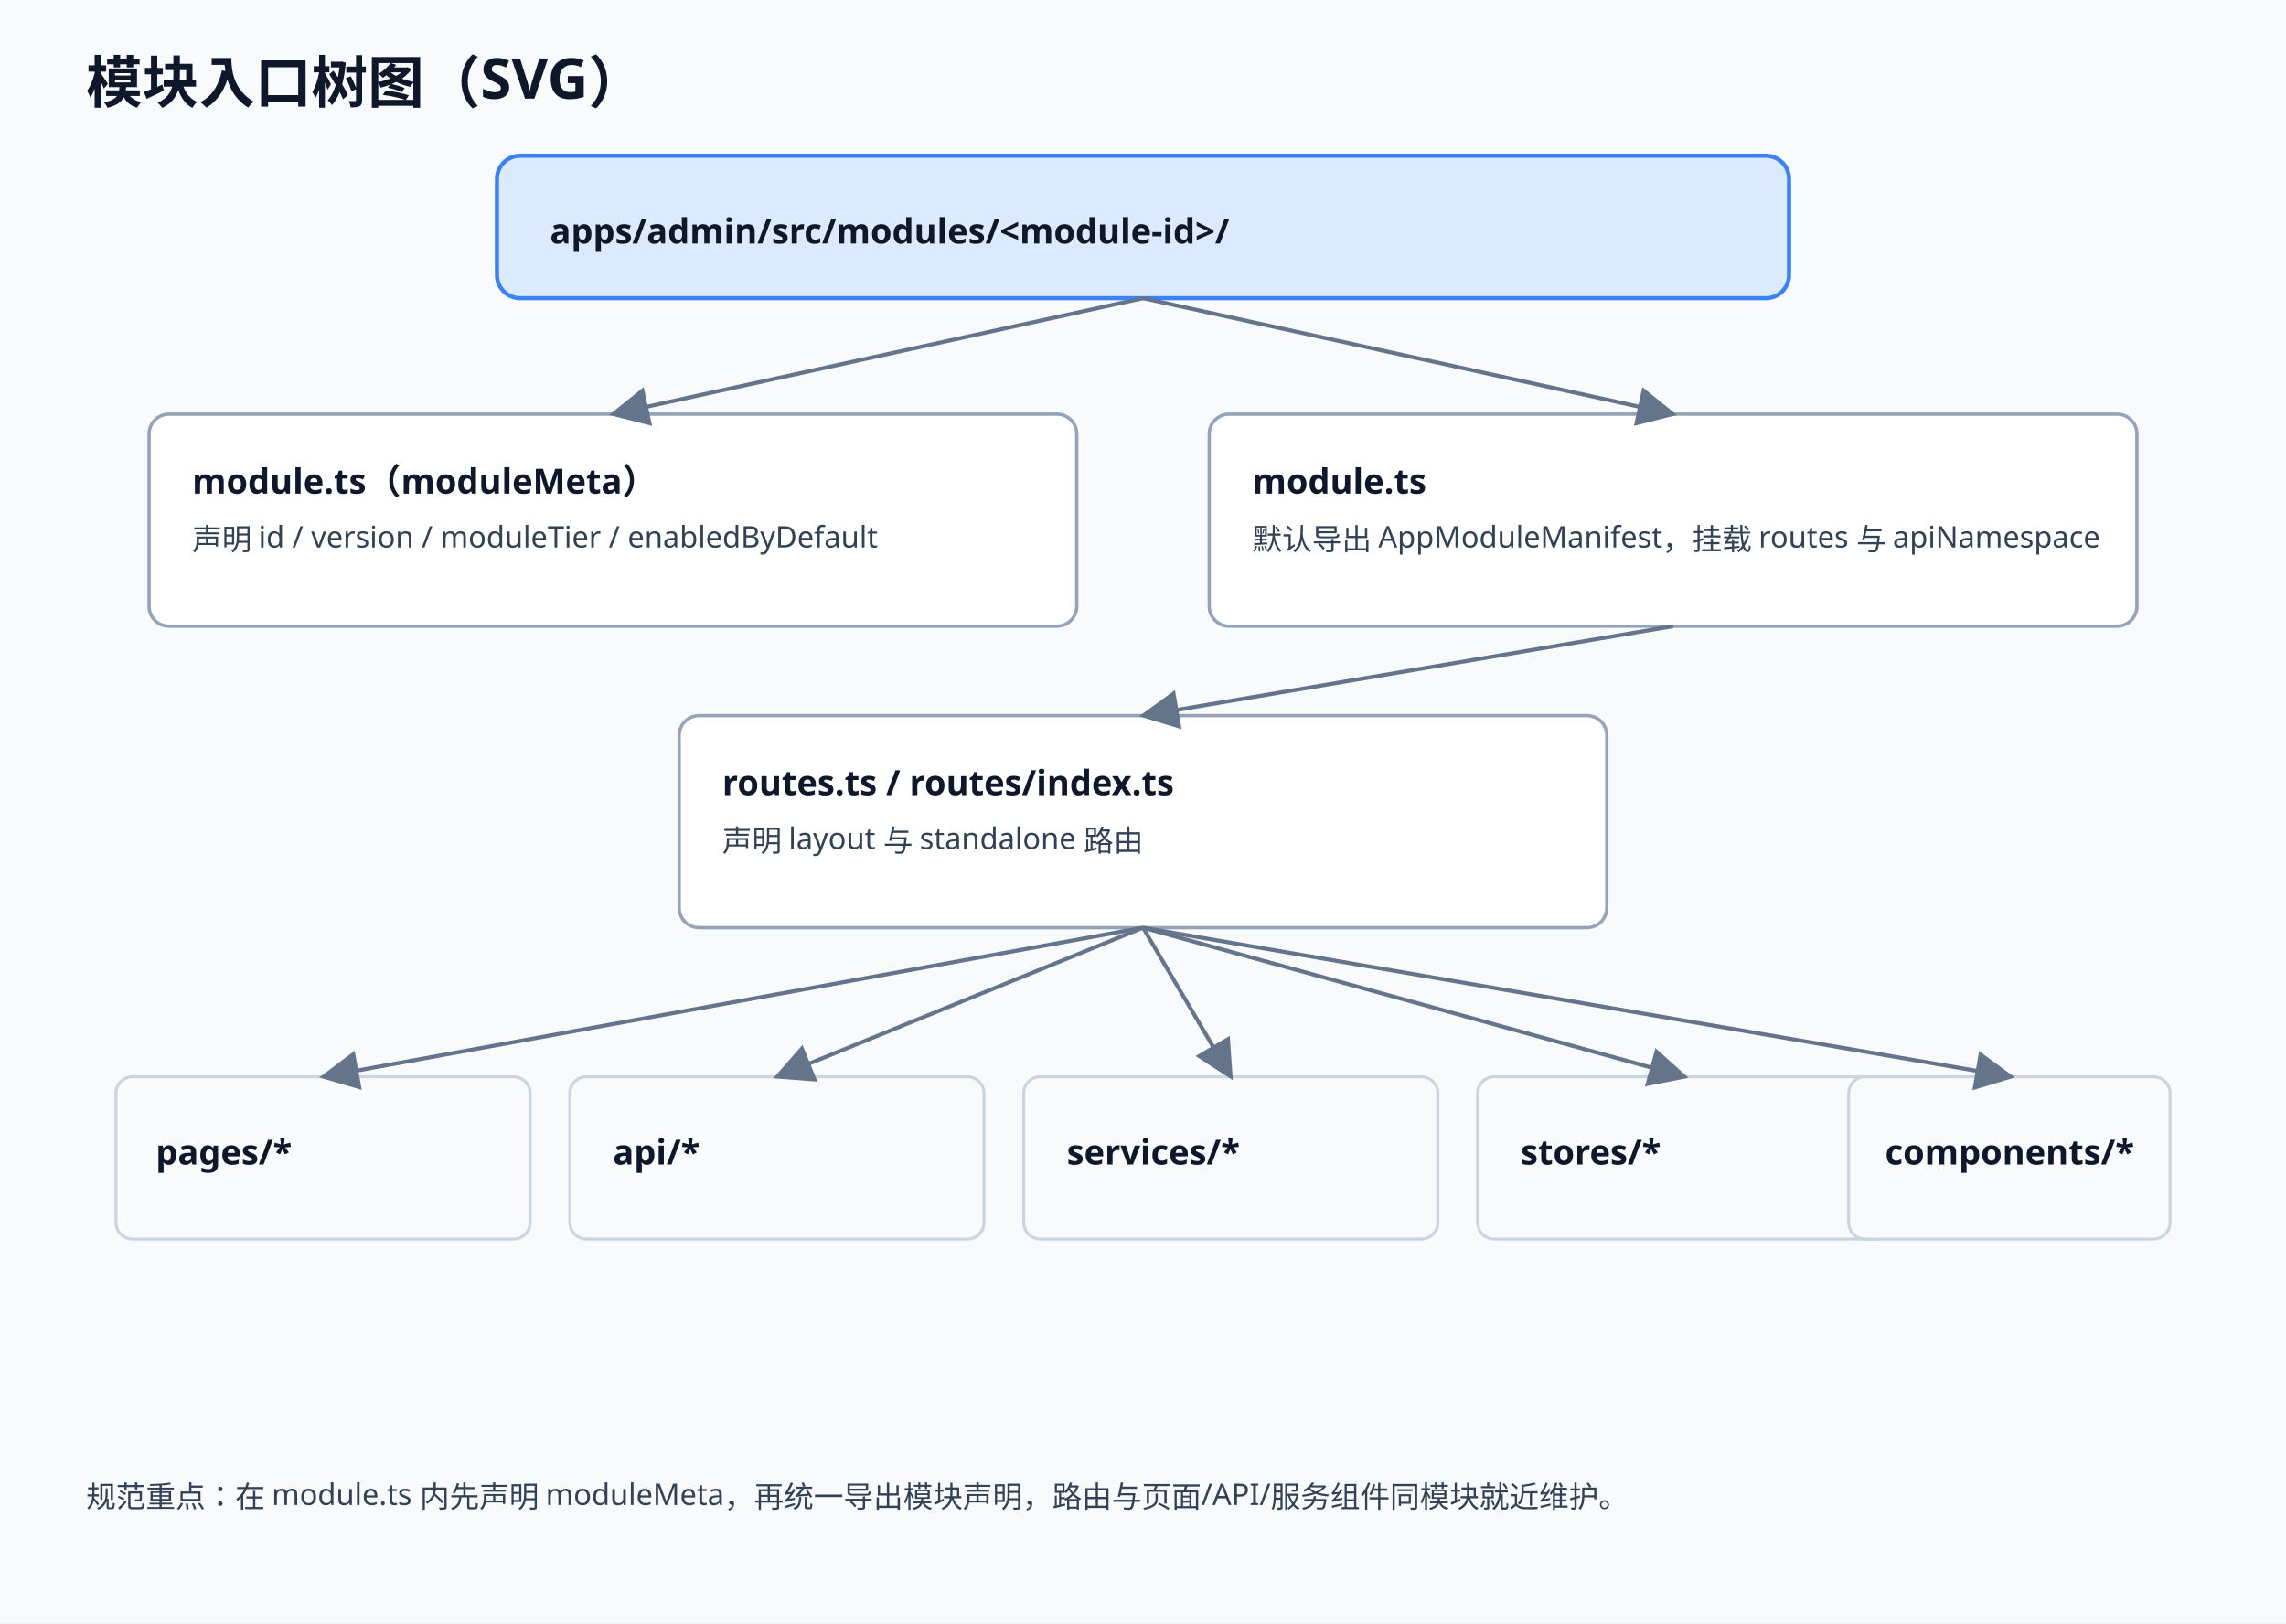
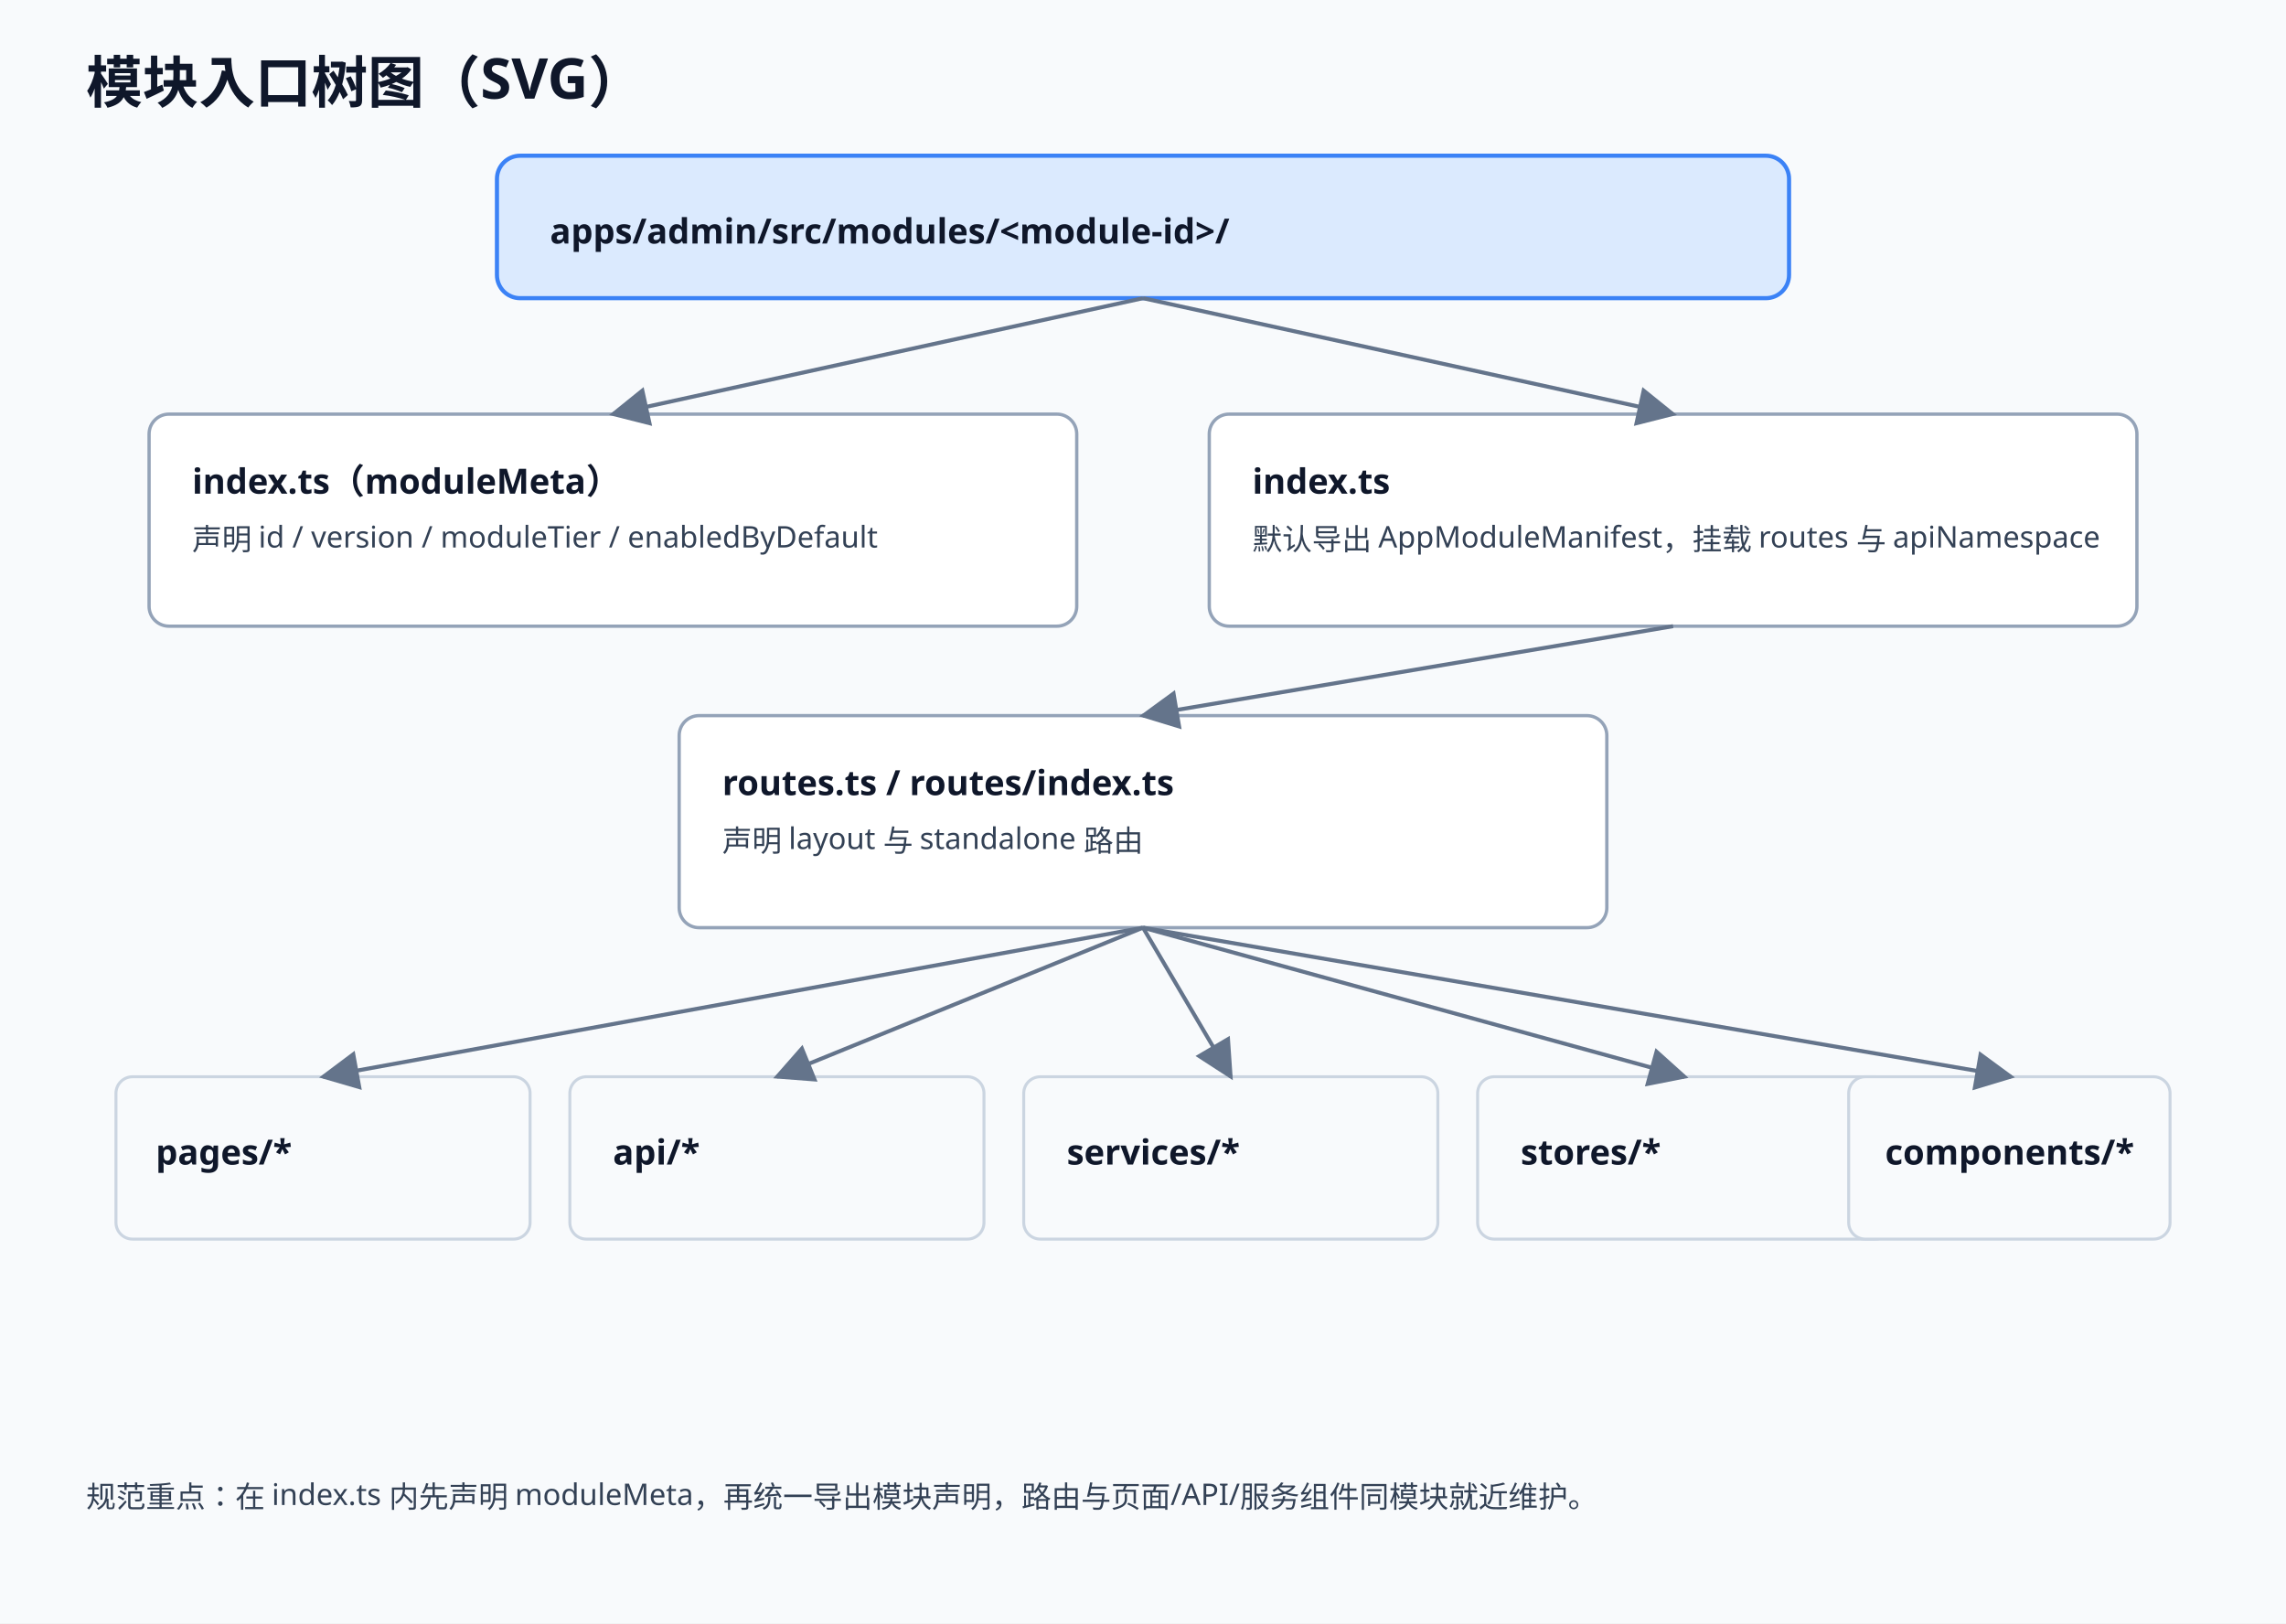
<svg xmlns="http://www.w3.org/2000/svg" viewBox="0 0 1380 980" role="img" aria-labelledby="title desc">
  <defs>
    <marker id="arrow" markerWidth="10" markerHeight="10" refX="9" refY="5" orient="auto" markerUnits="strokeWidth">
      <path d="M0,0 L10,5 L0,10 z" fill="#64748b" />
    </marker>
    <style>
      .bg { fill: #f8fafc; }
      .root { fill: #dbeafe; stroke: #3b82f6; stroke-width: 2.5; }
      .main { fill: #ffffff; stroke: #94a3b8; stroke-width: 2; }
      .sub { fill: #f8fafc; stroke: #cbd5e1; stroke-width: 1.8; }
      .title { font: 700 34px 'PingFang SC', 'Noto Sans SC', sans-serif; fill: #0f172a; }
      .label { font: 600 21px 'PingFang SC', 'Noto Sans SC', sans-serif; fill: #0f172a; }
      .desc { font: 500 18px 'PingFang SC', 'Noto Sans SC', sans-serif; fill: #334155; }
      .line { stroke: #64748b; stroke-width: 2.4; fill: none; marker-end: url(#arrow); }
    </style>
  </defs>
  <rect class="bg" x="0" y="0" width="1380" height="980" />
  <text class="title" x="52" y="62">模块入口树图（SVG）</text>
  <rect class="root" x="300" y="94" width="780" height="86" rx="14" />
  <text class="label" x="332" y="147">apps/admin/src/modules/&lt;module-id&gt;/</text>
  <rect class="main" x="90" y="250" width="560" height="128" rx="12" />
-   <text class="label" x="116" y="298">module.ts（moduleMeta）</text>
+   <text class="label" x="116" y="298">index.ts（moduleMeta）</text>
  <text class="desc" x="116" y="332">声明 id / version / moduleTier / enabledByDefault</text>
  <rect class="main" x="730" y="250" width="560" height="128" rx="12" />
-   <text class="label" x="756" y="298">module.ts</text>
+   <text class="label" x="756" y="298">index.ts</text>
  <text class="desc" x="756" y="332">默认导出 AppModuleManifest，挂载 routes 与 apiNamespace</text>
  <rect class="main" x="410" y="432" width="560" height="128" rx="12" />
  <text class="label" x="436" y="480">routes.ts / routes/index.ts</text>
  <text class="desc" x="436" y="514">声明 layout 与 standalone 路由</text>
  <rect class="sub" x="70" y="650" width="250" height="98" rx="10" />
  <text class="label" x="94" y="703">pages/*</text>
  <rect class="sub" x="344" y="650" width="250" height="98" rx="10" />
  <text class="label" x="370" y="703">api/*</text>
  <rect class="sub" x="618" y="650" width="250" height="98" rx="10" />
  <text class="label" x="644" y="703">services/*</text>
  <rect class="sub" x="892" y="650" width="250" height="98" rx="10" />
  <text class="label" x="918" y="703">stores/*</text>
  <rect class="sub" x="1116" y="650" width="194" height="98" rx="10" />
  <text class="label" x="1138" y="703">components/*</text>
  <path class="line" d="M690 180 L370 250" />
  <path class="line" d="M690 180 L1010 250" />
  <path class="line" d="M1010 378 L690 432" />
  <path class="line" d="M690 560 L195 650" />
  <path class="line" d="M690 560 L469 650" />
  <path class="line" d="M690 560 L743 650" />
  <path class="line" d="M690 560 L1017 650" />
  <path class="line" d="M690 560 L1214 650" />
-   <text class="desc" x="52" y="910">规范重点：在 module.ts 内先声明 moduleMeta，再统一导出模块声明，路由与页面/API/服务组件同模块就近维护。</text>
+   <text class="desc" x="52" y="910">规范重点：在 index.ts 内先声明 moduleMeta，再统一导出模块声明，路由与页面/API/服务组件同模块就近维护。</text>
</svg>
